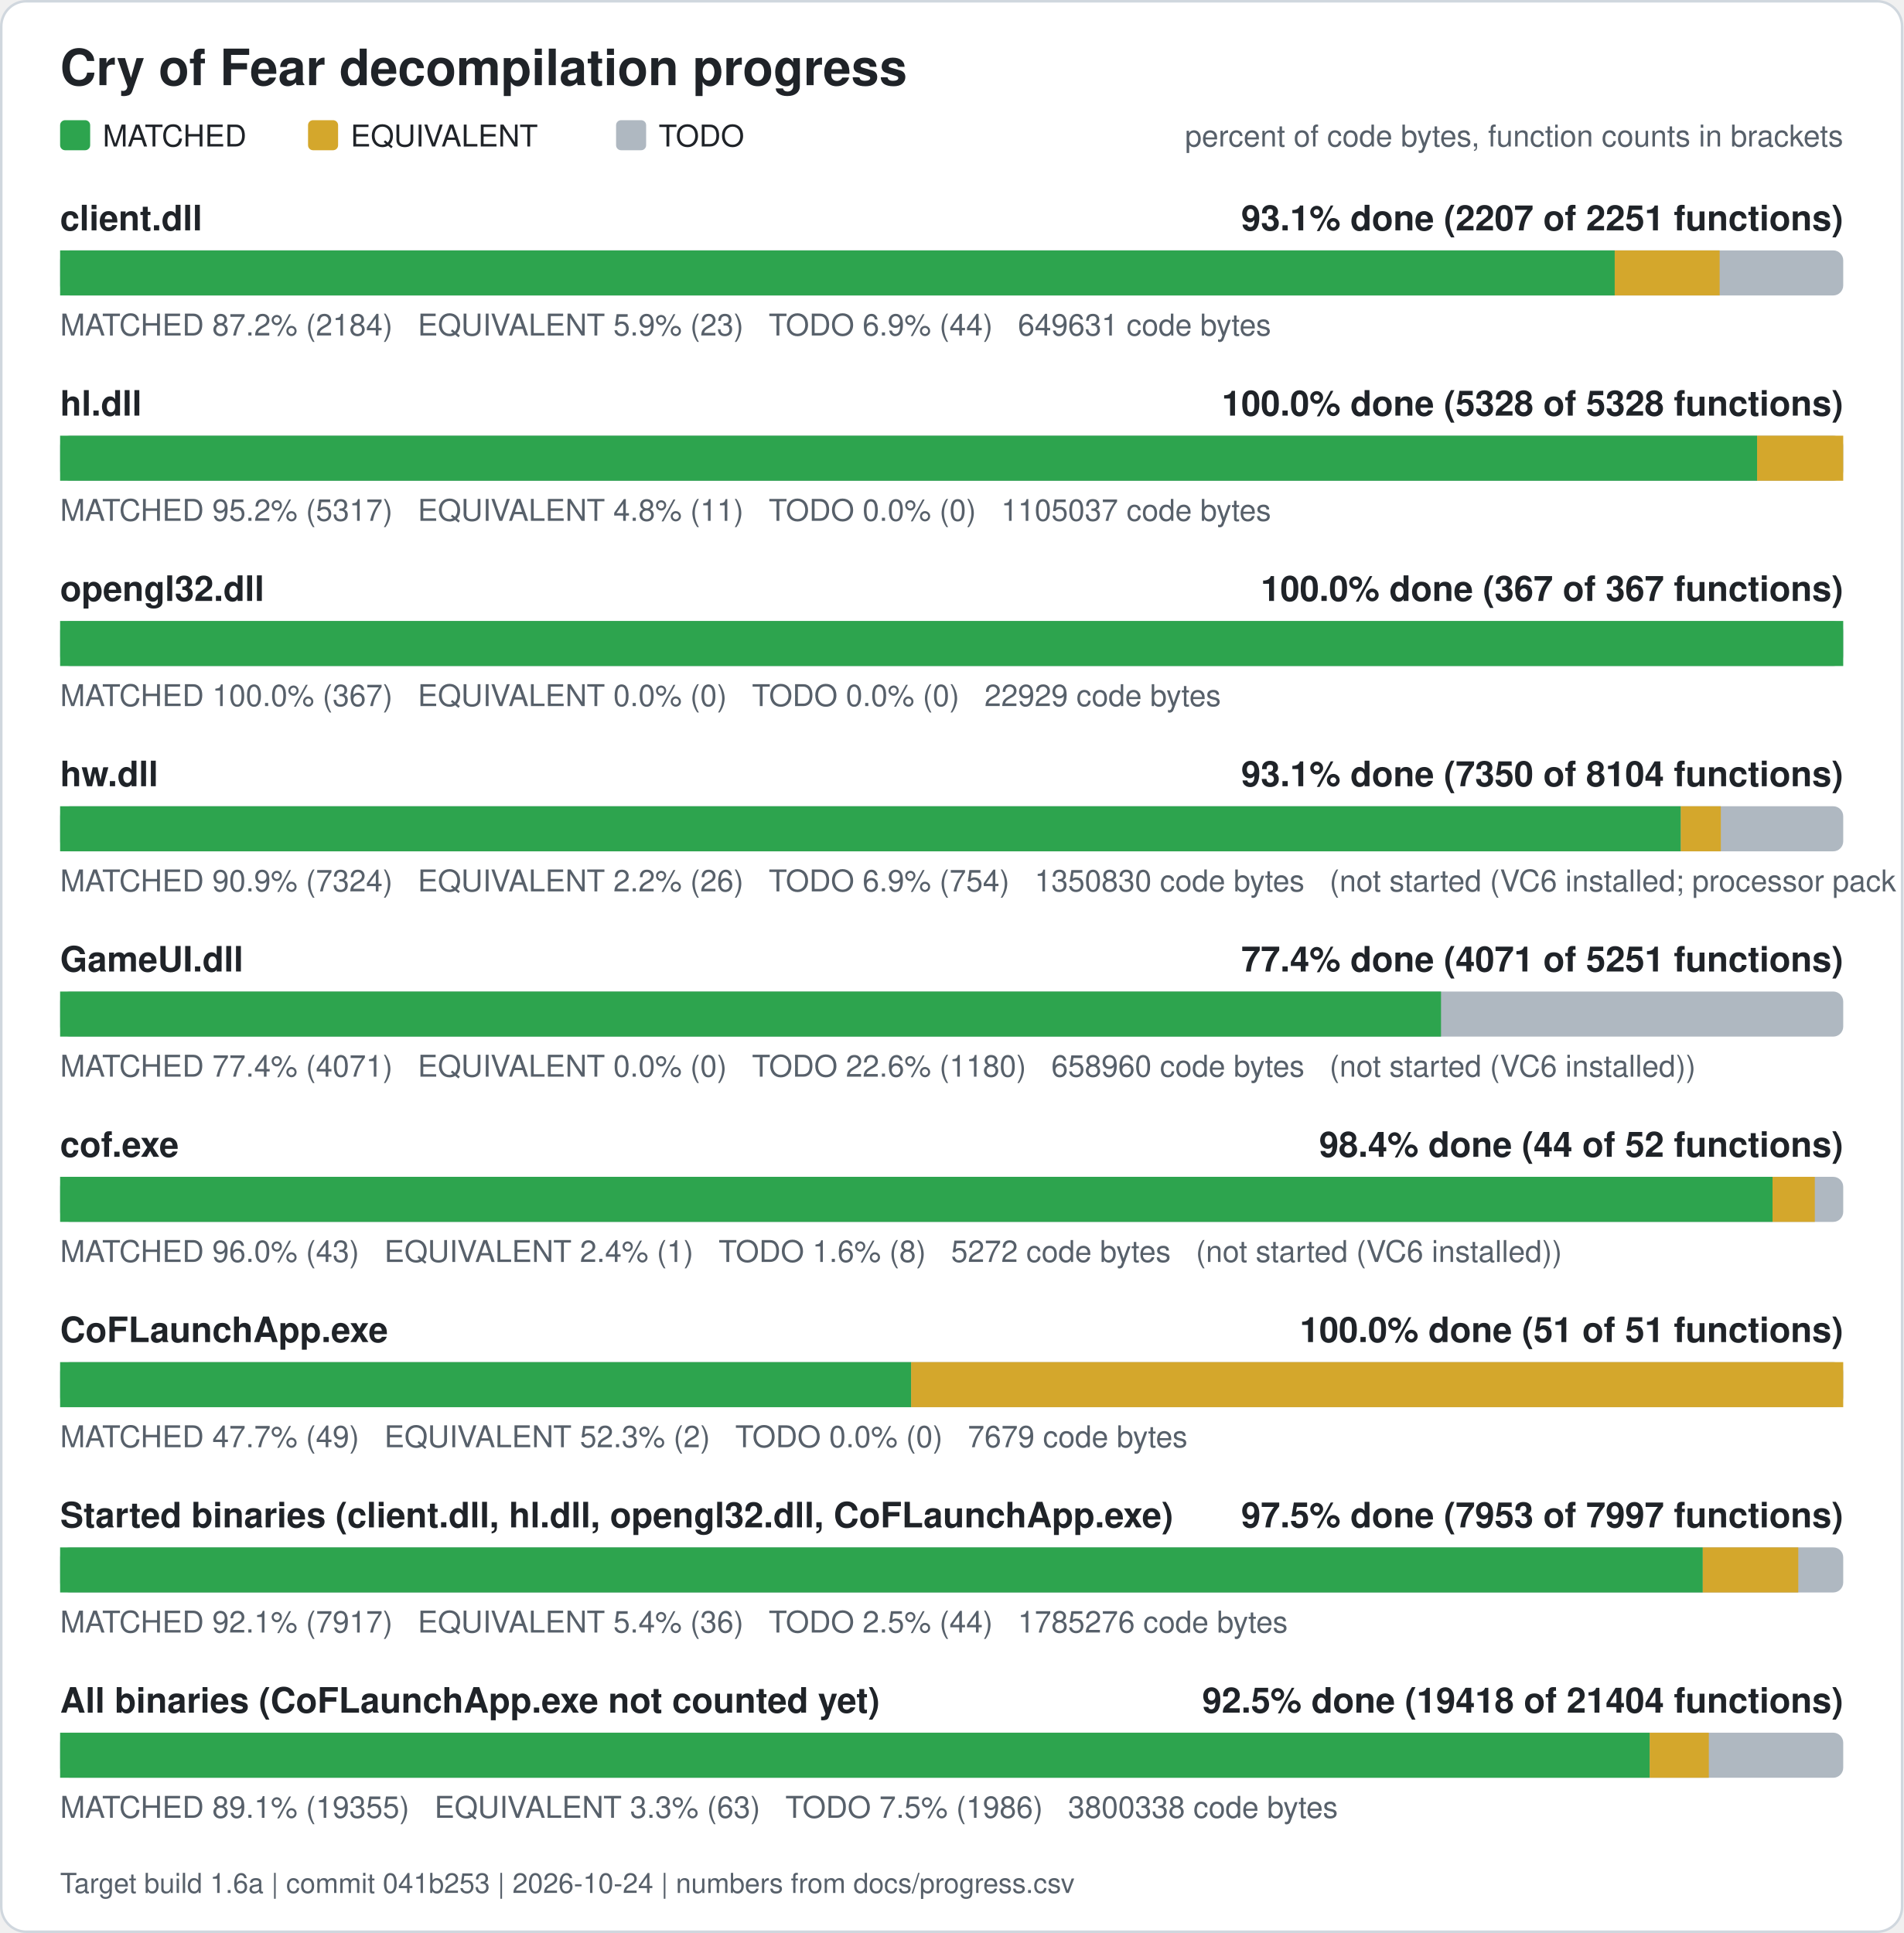
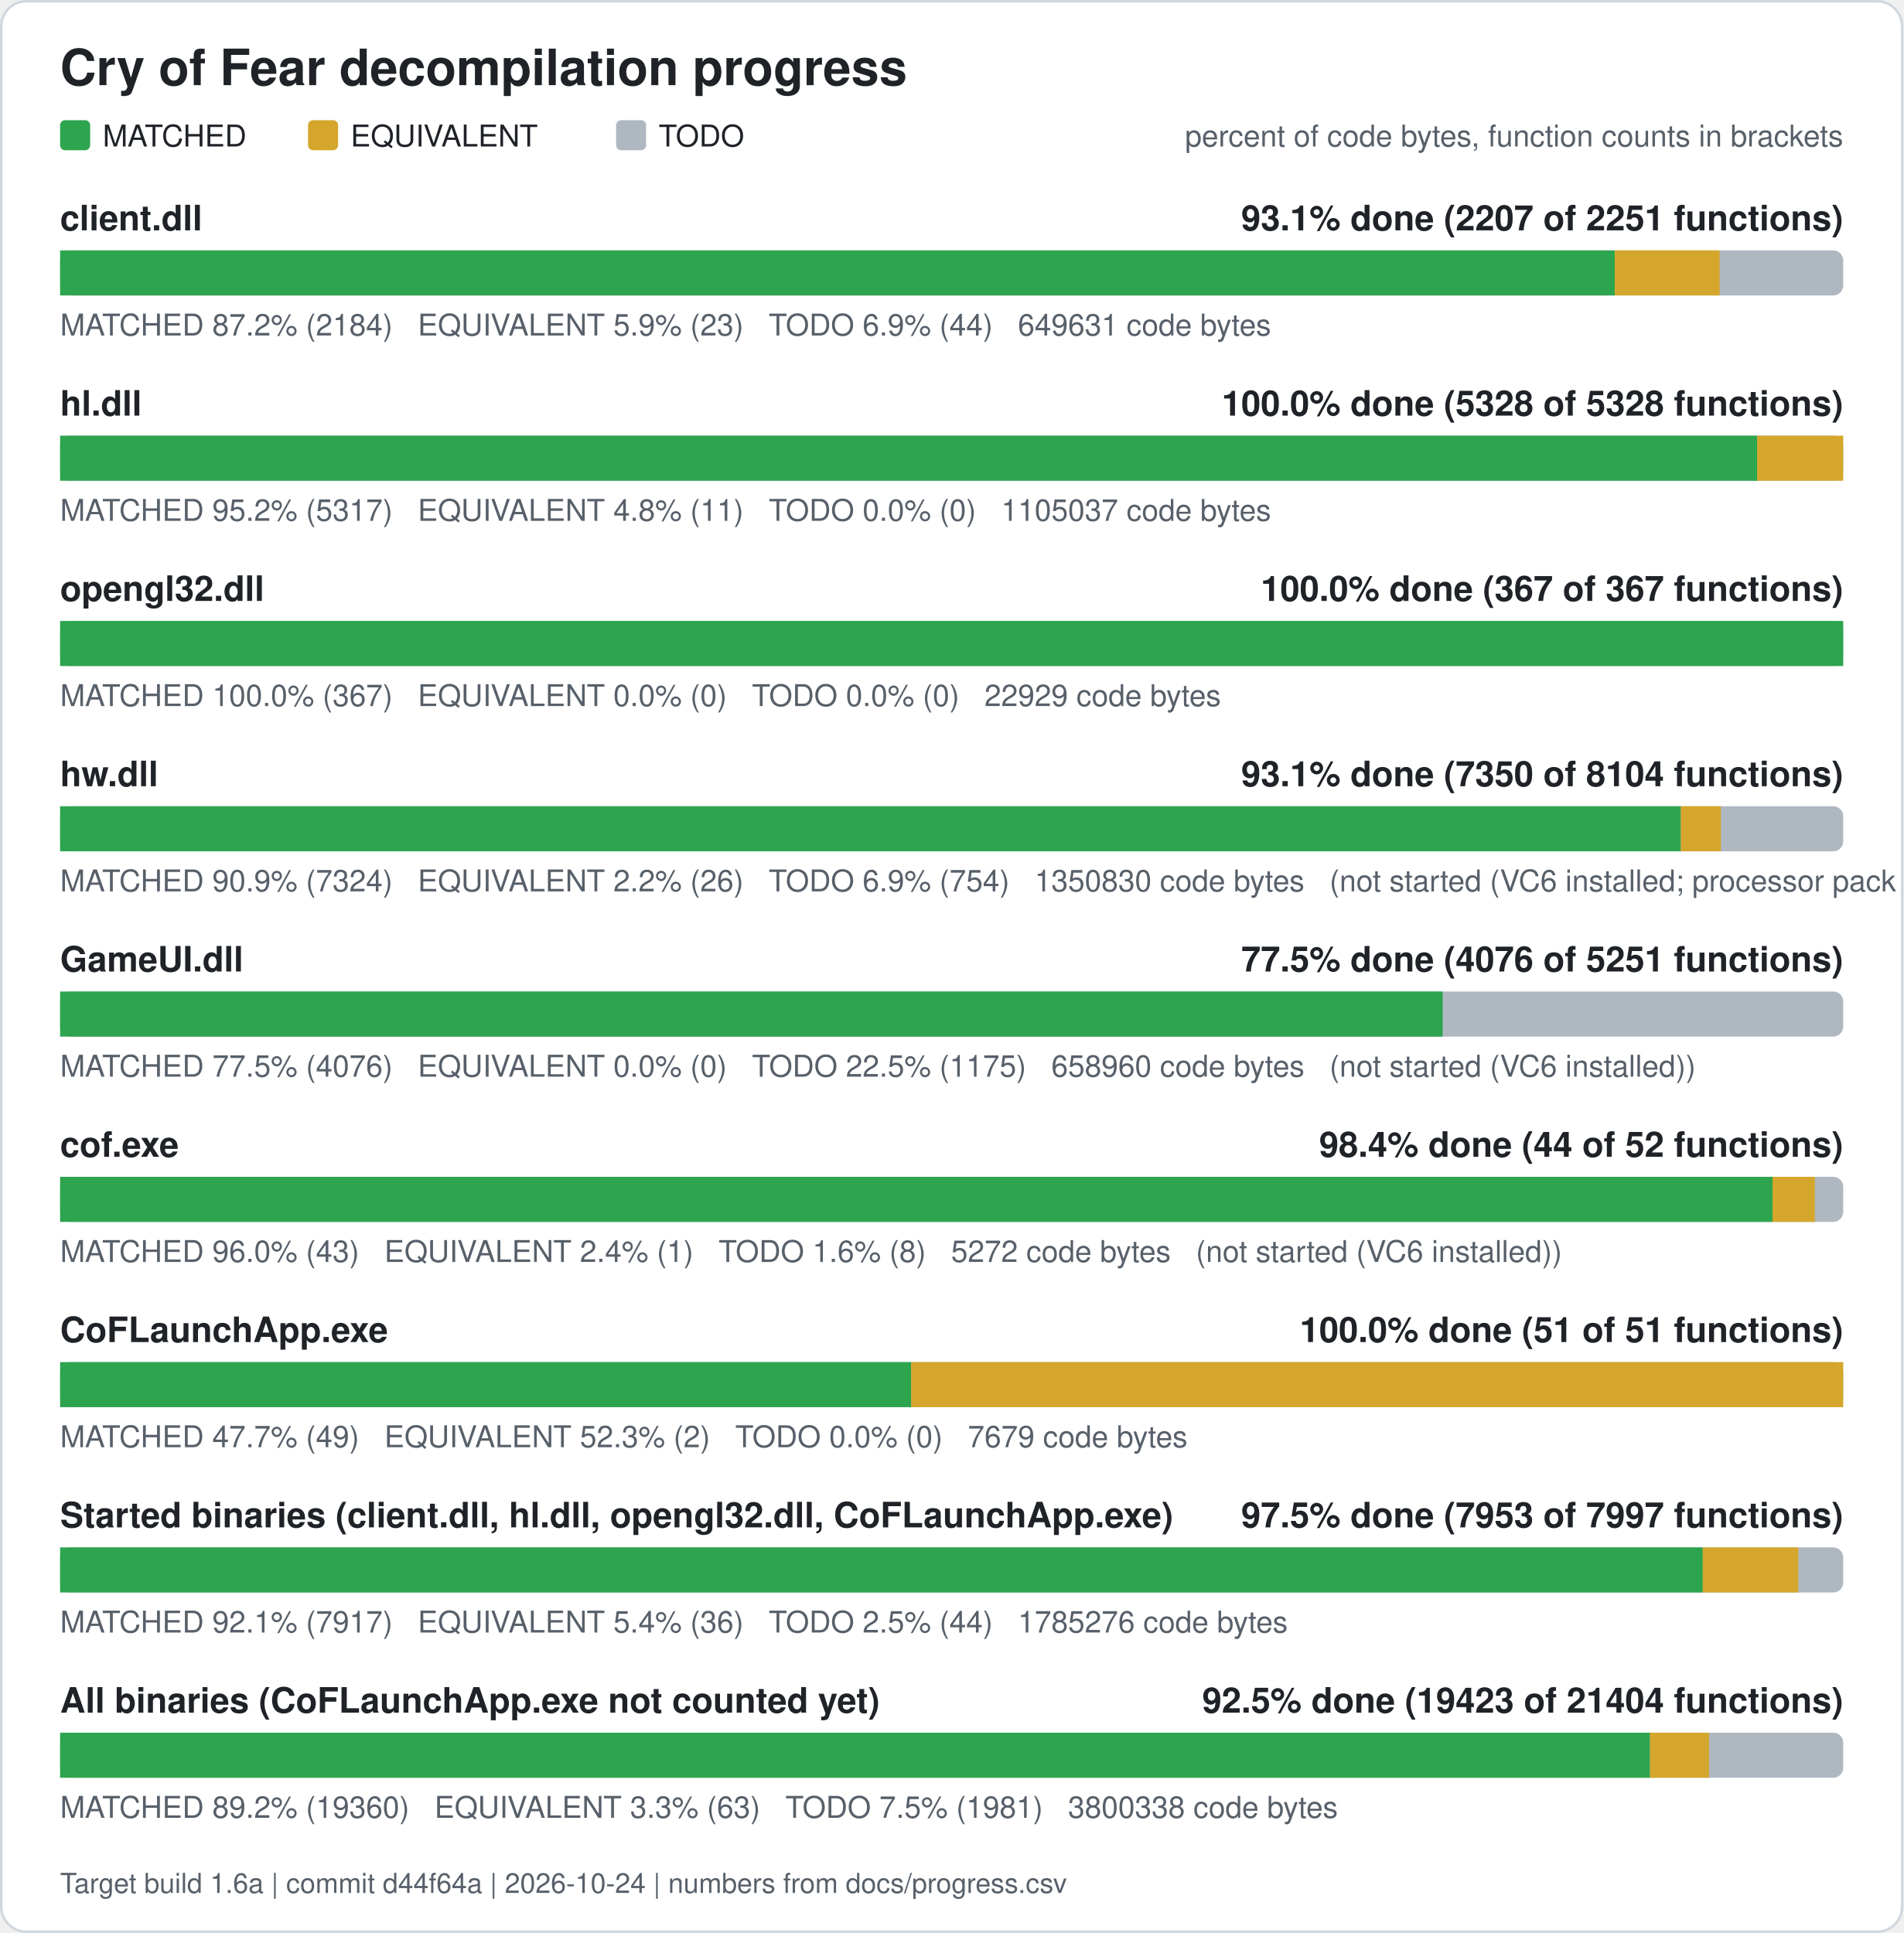
<svg xmlns="http://www.w3.org/2000/svg" width="760" height="772" viewBox="0 0 760 772" role="img" aria-label="Cry of Fear decompilation progress">
  <rect x="0.5" y="0.5" width="759" height="771" rx="10" fill="#ffffff" stroke="#d0d7de" />
  <text x="24" y="34" font-family="Segoe UI, Helvetica, Arial, sans-serif" font-size="20" font-weight="600" fill="#1f2328">Cry of Fear decompilation progress</text>
  <rect x="24" y="48" width="12" height="12" rx="2" fill="#2da44e" />
  <text x="41" y="58.5" font-family="Segoe UI, Helvetica, Arial, sans-serif" font-size="12" fill="#1f2328">MATCHED</text>
  <rect x="123" y="48" width="12" height="12" rx="2" fill="#d4a72c" />
  <text x="140" y="58.5" font-family="Segoe UI, Helvetica, Arial, sans-serif" font-size="12" fill="#1f2328">EQUIVALENT</text>
  <rect x="246" y="48" width="12" height="12" rx="2" fill="#afb8c1" />
  <text x="263" y="58.5" font-family="Segoe UI, Helvetica, Arial, sans-serif" font-size="12" fill="#1f2328">TODO</text>
  <text x="736" y="58.5" font-family="Segoe UI, Helvetica, Arial, sans-serif" font-size="12" fill="#57606a" text-anchor="end">percent of code bytes, function counts in brackets</text>
  <text x="24" y="92" font-family="Segoe UI, Helvetica, Arial, sans-serif" font-size="14" font-weight="600" fill="#1f2328">client.dll</text>
  <text x="736" y="92" font-family="Segoe UI, Helvetica, Arial, sans-serif" font-size="14" font-weight="600" fill="#1f2328" text-anchor="end">93.1% done (2207 of 2251 functions)</text>
  <rect x="24" y="100" width="712" height="18" rx="4" fill="#afb8c1" />
  <rect x="24.00" y="100" width="620.76" height="18" fill="#2da44e" />
  <rect x="644.76" y="100" width="41.89" height="18" fill="#d4a72c" />
  <text x="24" y="134" font-family="Segoe UI, Helvetica, Arial, sans-serif" font-size="12" fill="#57606a" xml:space="preserve">MATCHED 87.2% (2184)   EQUIVALENT 5.9% (23)   TODO 6.9% (44)   649631 code bytes</text>
  <text x="24" y="166" font-family="Segoe UI, Helvetica, Arial, sans-serif" font-size="14" font-weight="600" fill="#1f2328">hl.dll</text>
  <text x="736" y="166" font-family="Segoe UI, Helvetica, Arial, sans-serif" font-size="14" font-weight="600" fill="#1f2328" text-anchor="end">100.0% done (5328 of 5328 functions)</text>
  <rect x="24" y="174" width="712" height="18" rx="4" fill="#afb8c1" />
  <rect x="24.00" y="174" width="677.61" height="18" fill="#2da44e" />
  <rect x="701.61" y="174" width="34.39" height="18" fill="#d4a72c" />
  <text x="24" y="208" font-family="Segoe UI, Helvetica, Arial, sans-serif" font-size="12" fill="#57606a" xml:space="preserve">MATCHED 95.2% (5317)   EQUIVALENT 4.8% (11)   TODO 0.0% (0)   1105037 code bytes</text>
  <text x="24" y="240" font-family="Segoe UI, Helvetica, Arial, sans-serif" font-size="14" font-weight="600" fill="#1f2328">opengl32.dll</text>
  <text x="736" y="240" font-family="Segoe UI, Helvetica, Arial, sans-serif" font-size="14" font-weight="600" fill="#1f2328" text-anchor="end">100.0% done (367 of 367 functions)</text>
  <rect x="24" y="248" width="712" height="18" rx="4" fill="#afb8c1" />
  <rect x="24.00" y="248" width="712.00" height="18" fill="#2da44e" />
  <text x="24" y="282" font-family="Segoe UI, Helvetica, Arial, sans-serif" font-size="12" fill="#57606a" xml:space="preserve">MATCHED 100.0% (367)   EQUIVALENT 0.0% (0)   TODO 0.0% (0)   22929 code bytes</text>
  <text x="24" y="314" font-family="Segoe UI, Helvetica, Arial, sans-serif" font-size="14" font-weight="600" fill="#1f2328">hw.dll</text>
  <text x="736" y="314" font-family="Segoe UI, Helvetica, Arial, sans-serif" font-size="14" font-weight="600" fill="#1f2328" text-anchor="end">93.1% done (7350 of 8104 functions)</text>
  <rect x="24" y="322" width="712" height="18" rx="4" fill="#afb8c1" />
  <rect x="24.00" y="322" width="647.15" height="18" fill="#2da44e" />
  <rect x="671.15" y="322" width="15.98" height="18" fill="#d4a72c" />
  <text x="24" y="356" font-family="Segoe UI, Helvetica, Arial, sans-serif" font-size="12" fill="#57606a" xml:space="preserve">MATCHED 90.9% (7324)   EQUIVALENT 2.2% (26)   TODO 6.9% (754)   1350830 code bytes   (not started (VC6 installed; processor pack and VS 2005 objects need those compilers))</text>
  <text x="24" y="388" font-family="Segoe UI, Helvetica, Arial, sans-serif" font-size="14" font-weight="600" fill="#1f2328">GameUI.dll</text>
-   <text x="736" y="388" font-family="Segoe UI, Helvetica, Arial, sans-serif" font-size="14" font-weight="600" fill="#1f2328" text-anchor="end">77.4% done (4071 of 5251 functions)</text>
+   <text x="736" y="388" font-family="Segoe UI, Helvetica, Arial, sans-serif" font-size="14" font-weight="600" fill="#1f2328" text-anchor="end">77.5% done (4076 of 5251 functions)</text>
  <rect x="24" y="396" width="712" height="18" rx="4" fill="#afb8c1" />
-   <rect x="24.00" y="396" width="551.40" height="18" fill="#2da44e" />
-   <text x="24" y="430" font-family="Segoe UI, Helvetica, Arial, sans-serif" font-size="12" fill="#57606a" xml:space="preserve">MATCHED 77.4% (4071)   EQUIVALENT 0.0% (0)   TODO 22.6% (1180)   658960 code bytes   (not started (VC6 installed))</text>
+   <rect x="24.00" y="396" width="552.03" height="18" fill="#2da44e" />
+   <text x="24" y="430" font-family="Segoe UI, Helvetica, Arial, sans-serif" font-size="12" fill="#57606a" xml:space="preserve">MATCHED 77.5% (4076)   EQUIVALENT 0.0% (0)   TODO 22.5% (1175)   658960 code bytes   (not started (VC6 installed))</text>
  <text x="24" y="462" font-family="Segoe UI, Helvetica, Arial, sans-serif" font-size="14" font-weight="600" fill="#1f2328">cof.exe</text>
  <text x="736" y="462" font-family="Segoe UI, Helvetica, Arial, sans-serif" font-size="14" font-weight="600" fill="#1f2328" text-anchor="end">98.4% done (44 of 52 functions)</text>
  <rect x="24" y="470" width="712" height="18" rx="4" fill="#afb8c1" />
  <rect x="24.00" y="470" width="683.77" height="18" fill="#2da44e" />
  <rect x="707.77" y="470" width="16.88" height="18" fill="#d4a72c" />
  <text x="24" y="504" font-family="Segoe UI, Helvetica, Arial, sans-serif" font-size="12" fill="#57606a" xml:space="preserve">MATCHED 96.0% (43)   EQUIVALENT 2.4% (1)   TODO 1.6% (8)   5272 code bytes   (not started (VC6 installed))</text>
  <text x="24" y="536" font-family="Segoe UI, Helvetica, Arial, sans-serif" font-size="14" font-weight="600" fill="#1f2328">CoFLaunchApp.exe</text>
  <text x="736" y="536" font-family="Segoe UI, Helvetica, Arial, sans-serif" font-size="14" font-weight="600" fill="#1f2328" text-anchor="end">100.0% done (51 of 51 functions)</text>
  <rect x="24" y="544" width="712" height="18" rx="4" fill="#afb8c1" />
  <rect x="24.00" y="544" width="339.82" height="18" fill="#2da44e" />
  <rect x="363.82" y="544" width="372.18" height="18" fill="#d4a72c" />
  <text x="24" y="578" font-family="Segoe UI, Helvetica, Arial, sans-serif" font-size="12" fill="#57606a" xml:space="preserve">MATCHED 47.7% (49)   EQUIVALENT 52.3% (2)   TODO 0.0% (0)   7679 code bytes</text>
  <text x="24" y="610" font-family="Segoe UI, Helvetica, Arial, sans-serif" font-size="14" font-weight="600" fill="#1f2328">Started binaries (client.dll, hl.dll, opengl32.dll, CoFLaunchApp.exe)</text>
  <text x="736" y="610" font-family="Segoe UI, Helvetica, Arial, sans-serif" font-size="14" font-weight="600" fill="#1f2328" text-anchor="end">97.5% done (7953 of 7997 functions)</text>
  <rect x="24" y="618" width="712" height="18" rx="4" fill="#afb8c1" />
  <rect x="24.00" y="618" width="655.92" height="18" fill="#2da44e" />
  <rect x="679.92" y="618" width="38.13" height="18" fill="#d4a72c" />
  <text x="24" y="652" font-family="Segoe UI, Helvetica, Arial, sans-serif" font-size="12" fill="#57606a" xml:space="preserve">MATCHED 92.1% (7917)   EQUIVALENT 5.4% (36)   TODO 2.5% (44)   1785276 code bytes</text>
  <text x="24" y="684" font-family="Segoe UI, Helvetica, Arial, sans-serif" font-size="14" font-weight="600" fill="#1f2328">All binaries (CoFLaunchApp.exe not counted yet)</text>
-   <text x="736" y="684" font-family="Segoe UI, Helvetica, Arial, sans-serif" font-size="14" font-weight="600" fill="#1f2328" text-anchor="end">92.5% done (19418 of 21404 functions)</text>
+   <text x="736" y="684" font-family="Segoe UI, Helvetica, Arial, sans-serif" font-size="14" font-weight="600" fill="#1f2328" text-anchor="end">92.5% done (19423 of 21404 functions)</text>
  <rect x="24" y="692" width="712" height="18" rx="4" fill="#afb8c1" />
-   <rect x="24.00" y="692" width="634.72" height="18" fill="#2da44e" />
-   <rect x="658.72" y="692" width="23.61" height="18" fill="#d4a72c" />
-   <text x="24" y="726" font-family="Segoe UI, Helvetica, Arial, sans-serif" font-size="12" fill="#57606a" xml:space="preserve">MATCHED 89.1% (19355)   EQUIVALENT 3.3% (63)   TODO 7.5% (1986)   3800338 code bytes</text>
-   <text x="24" y="756" font-family="Segoe UI, Helvetica, Arial, sans-serif" font-size="11" fill="#57606a">Target build 1.6a | commit 041b253 | 2026-10-24 | numbers from docs/progress.csv</text>
+   <rect x="24.00" y="692" width="634.83" height="18" fill="#2da44e" />
+   <rect x="658.83" y="692" width="23.61" height="18" fill="#d4a72c" />
+   <text x="24" y="726" font-family="Segoe UI, Helvetica, Arial, sans-serif" font-size="12" fill="#57606a" xml:space="preserve">MATCHED 89.2% (19360)   EQUIVALENT 3.3% (63)   TODO 7.5% (1981)   3800338 code bytes</text>
+   <text x="24" y="756" font-family="Segoe UI, Helvetica, Arial, sans-serif" font-size="11" fill="#57606a">Target build 1.6a | commit d44f64a | 2026-10-24 | numbers from docs/progress.csv</text>
</svg>
